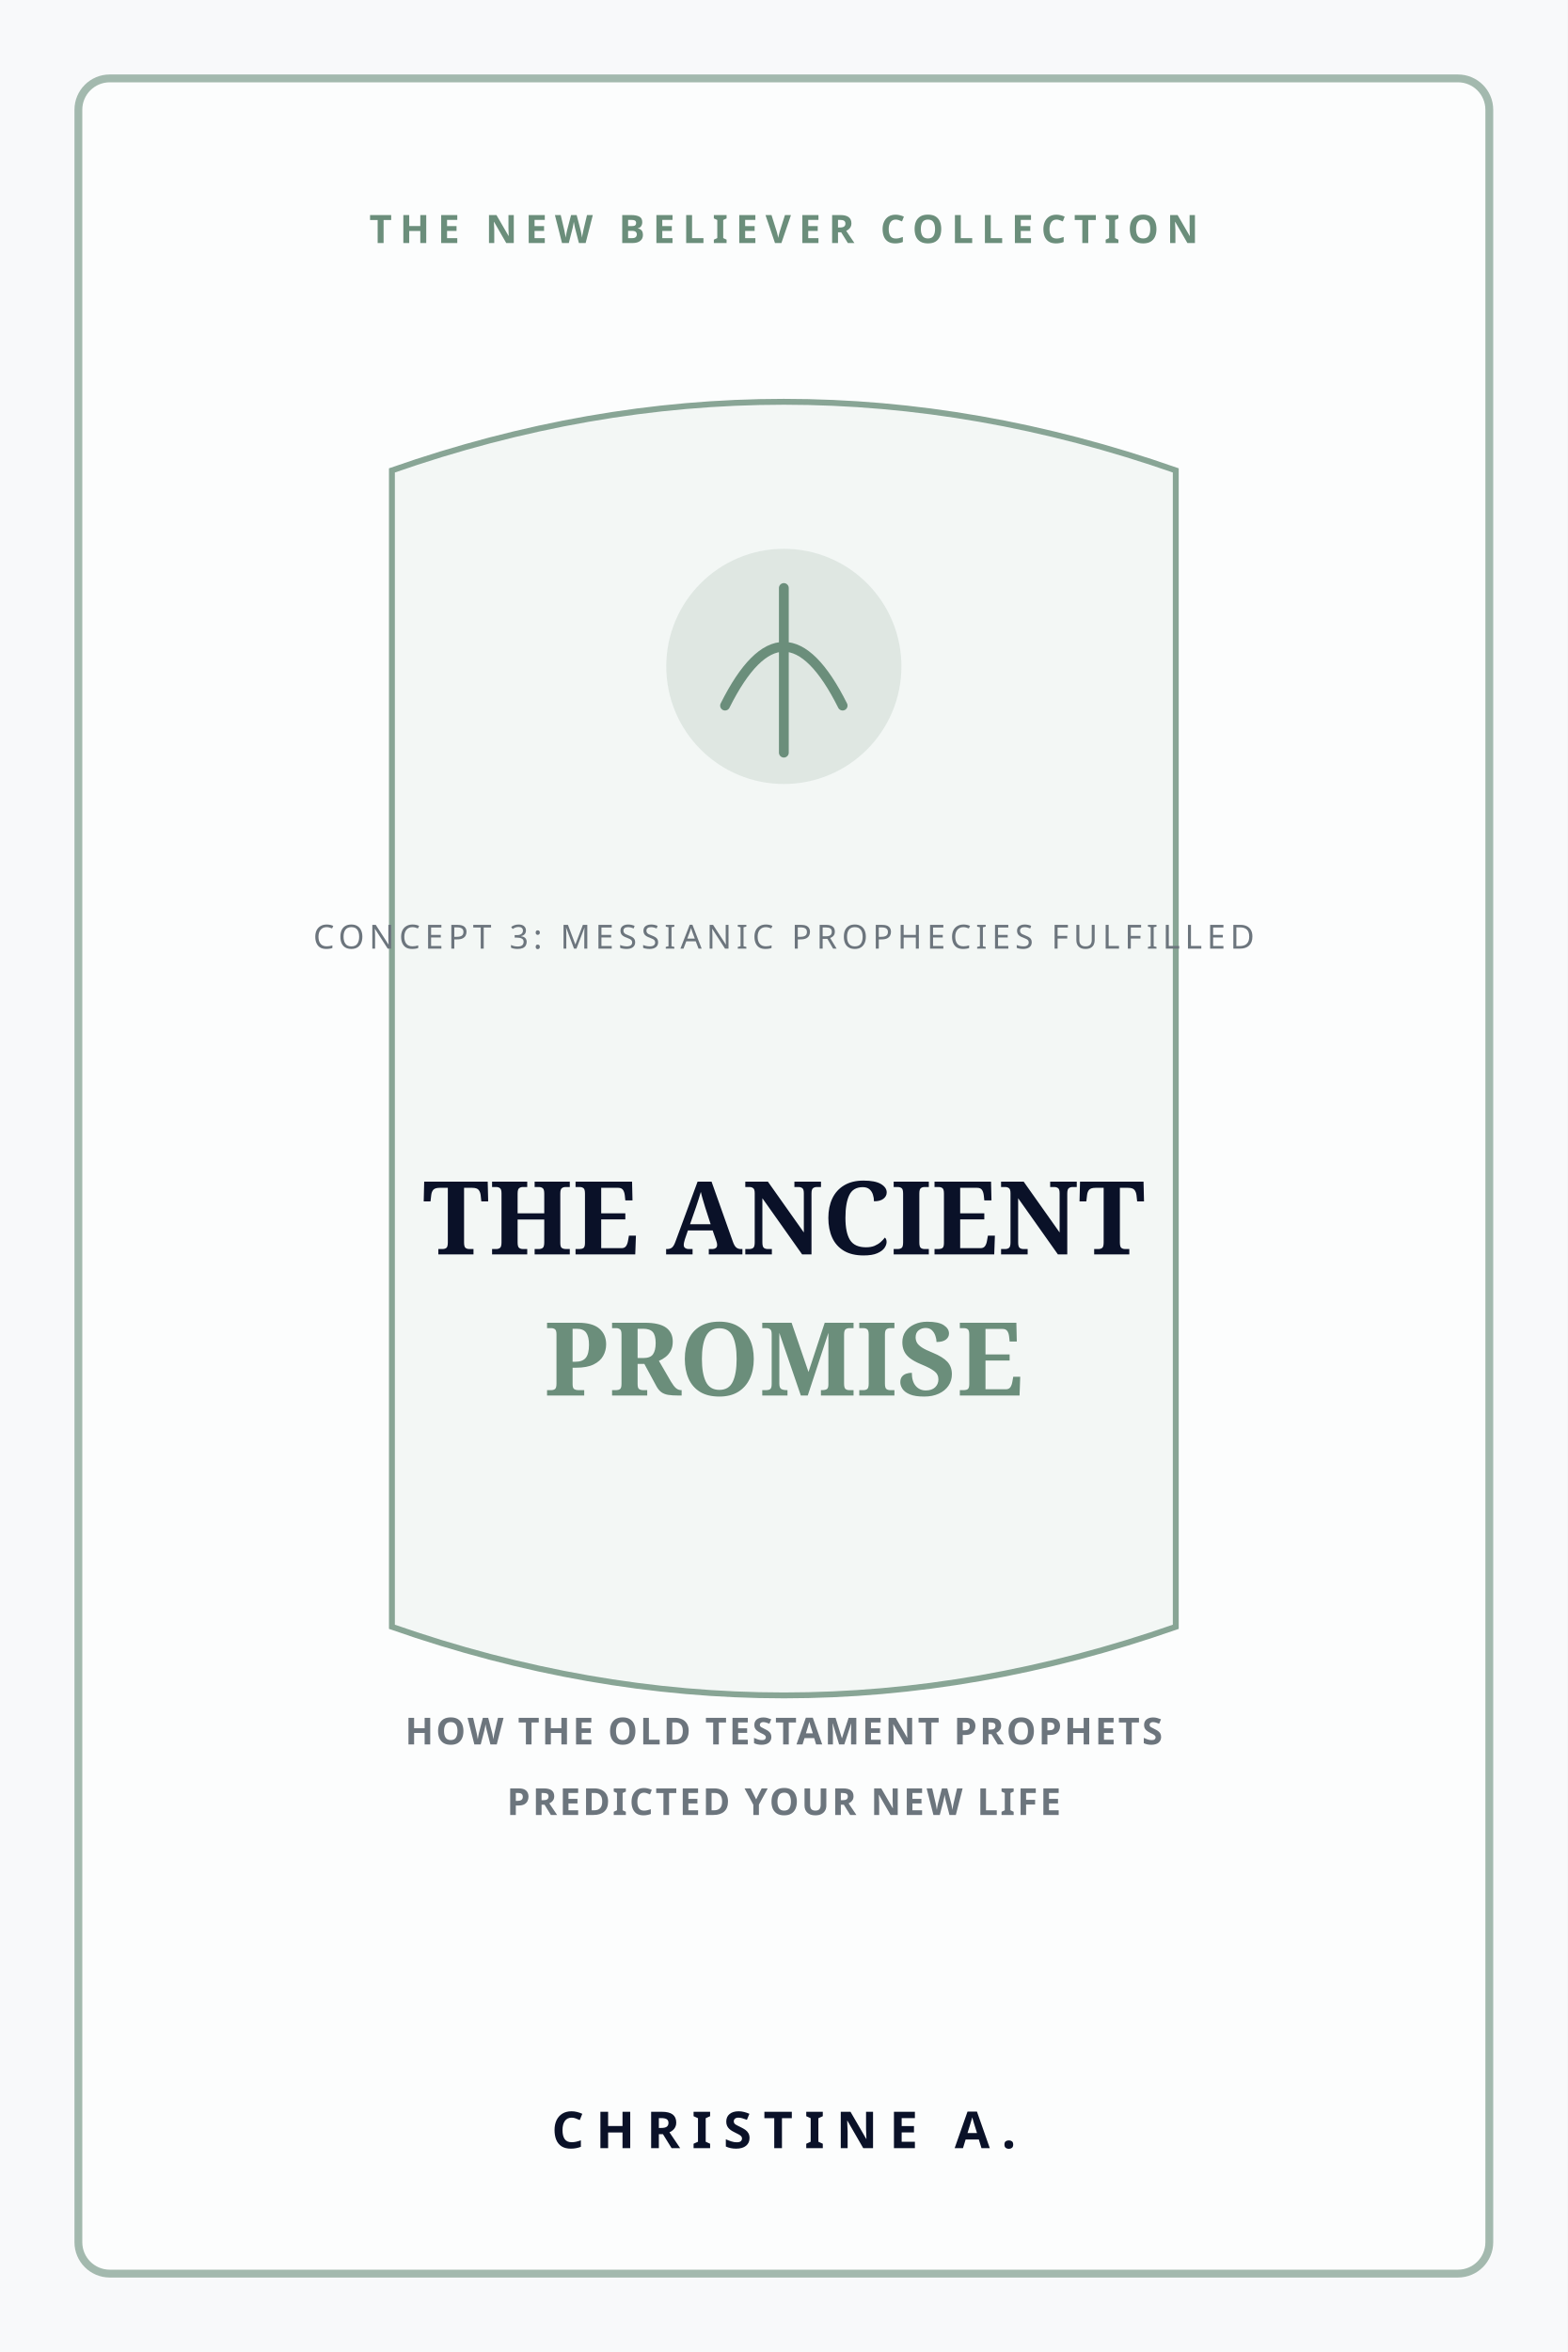
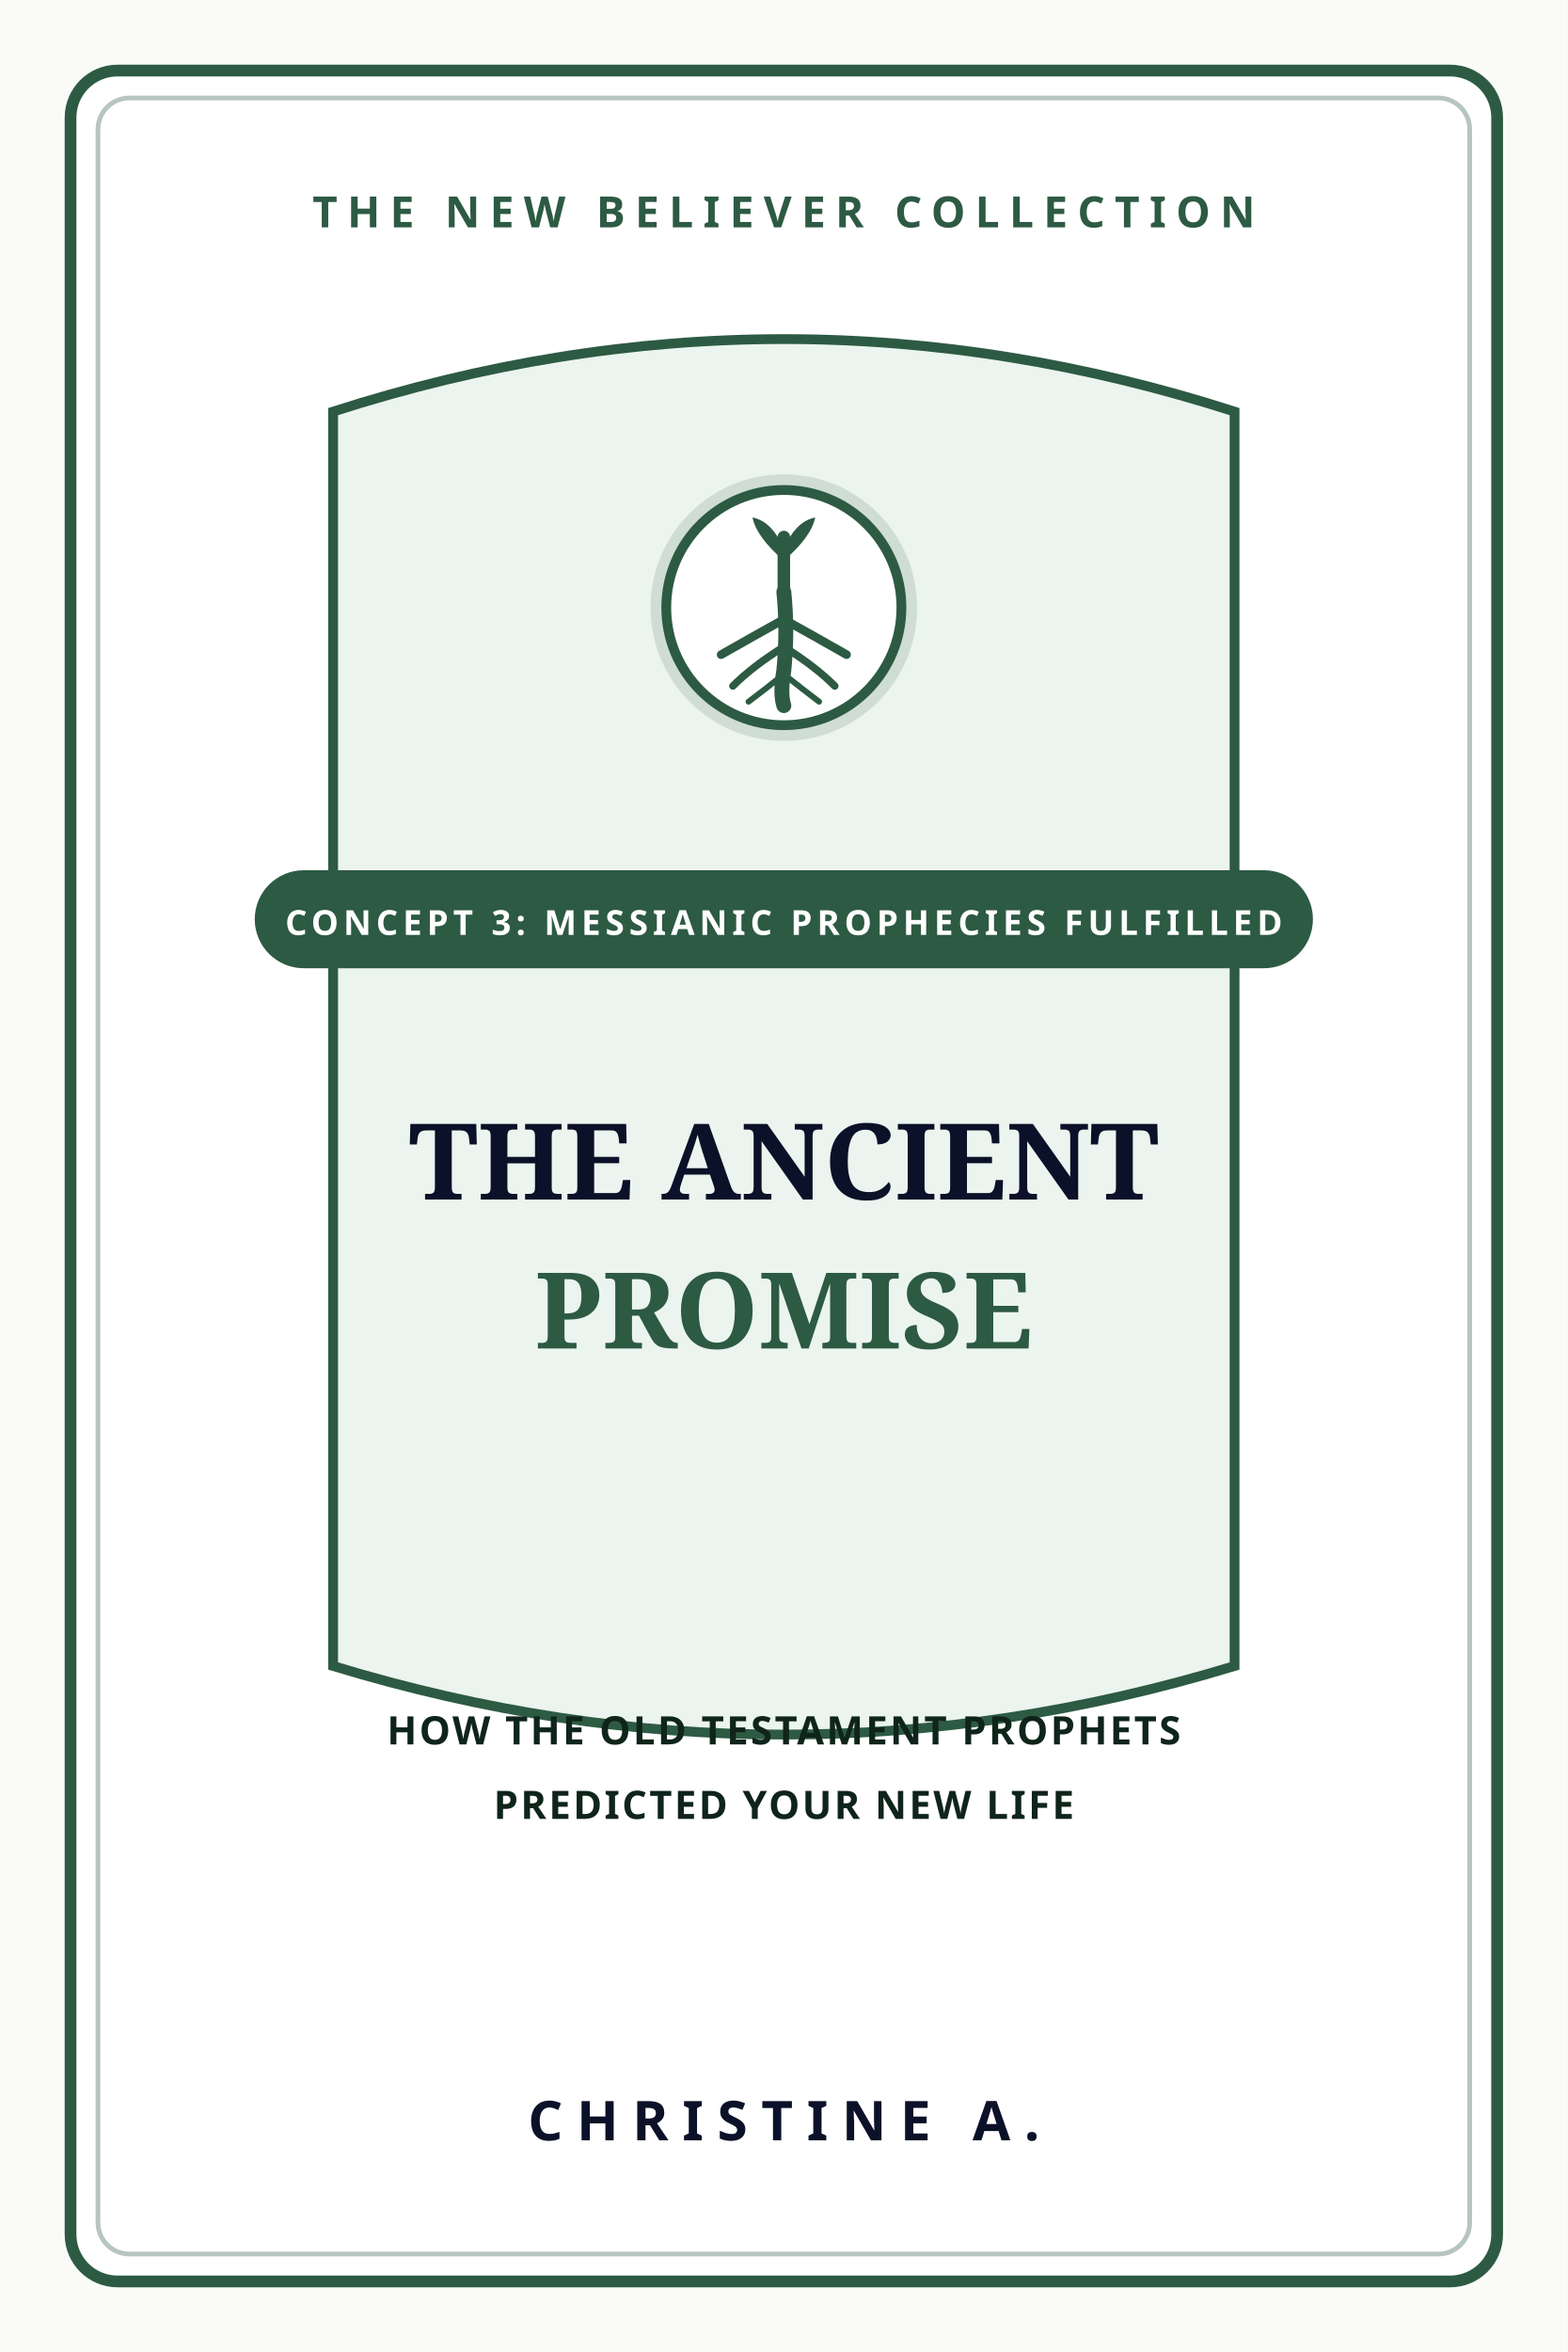
<svg xmlns="http://www.w3.org/2000/svg" viewBox="0 0 400 600" width="100%" height="100%">
-   <rect width="100%" height="100%" fill="#F8F9FA" />
-   <rect x="20" y="20" width="360" height="560" rx="8" fill="#FFFFFF" stroke="#6B8E7B" stroke-width="2" opacity="0.6" />
-   <path d="M 100 120 Q 200 85 300 120 L 300 415 Q 200 450 100 415 Z" fill="#F1F5F3" stroke="#6B8E7B" stroke-width="1.5" opacity="0.8" />
-   <circle cx="200" cy="170" r="30" fill="#6B8E7B" opacity="0.15" />
-   <path d="M 185 180 Q 200 150 215 180 M 200 150 L 200 192" stroke="#6B8E7B" stroke-width="2.5" fill="none" stroke-linecap="round" />
-   <text x="200" y="62" font-family="'Montserrat', sans-serif" font-size="10" font-weight="bold" fill="#6B8E7B" text-anchor="middle" letter-spacing="2">THE NEW BELIEVER COLLECTION</text>
-   <text x="200" y="242" font-family="'Montserrat', sans-serif" font-size="8.5" fill="#6C757D" text-anchor="middle" letter-spacing="1.2">CONCEPT 3: MESSIANIC PROPHECIES FULFILLED</text>
-   <text x="200" y="320" font-family="'Playfair Display', Georgia, serif" font-size="26" font-weight="bold" fill="#0A1128" text-anchor="middle">THE ANCIENT</text>
-   <text x="200" y="356" font-family="'Playfair Display', Georgia, serif" font-size="26" font-weight="bold" fill="#6B8E7B" text-anchor="middle">PROMISE</text>
-   <text x="200" y="445" font-family="'Montserrat', sans-serif" font-size="9.5" font-weight="600" fill="#6C757D" text-anchor="middle" letter-spacing="0.6">HOW THE OLD TESTAMENT PROPHETS</text>
-   <text x="200" y="463" font-family="'Montserrat', sans-serif" font-size="9.5" font-weight="600" fill="#6C757D" text-anchor="middle" letter-spacing="0.6">PREDICTED YOUR NEW LIFE</text>
-   <text x="200" y="548" font-family="'Montserrat', sans-serif" font-size="13" font-weight="bold" fill="#0A1128" text-anchor="middle" letter-spacing="3">CHRISTINE A.</text>
+   <rect width="100%" height="100%" fill="#FAFBF9" />
+   <rect x="18" y="18" width="364" height="564" rx="12" fill="#FFFFFF" stroke="#2D5A43" stroke-width="3" />
+   <rect x="25" y="25" width="350" height="550" rx="8" fill="none" stroke="#2D5A43" stroke-width="1.2" opacity="0.35" />
+   <path d="M 85 105 Q 200 68 315 105 L 315 425 Q 200 460 85 425 Z" fill="#EBF4EE" stroke="#2D5A43" stroke-width="2.5" />
+   <g transform="translate(200, 155)">
+     <circle cx="0" cy="0" r="34" fill="#2D5A43" opacity="0.15" />
+     <circle cx="0" cy="0" r="30" fill="#FFFFFF" stroke="#2D5A43" stroke-width="2.5" />
+     <path d="M 0 -18 L 0 -4" stroke="#2D5A43" stroke-width="3.2" stroke-linecap="round" />
+     <path d="M 0 -12 Q -7 -18 -8 -23 Q -3 -22 0 -15" fill="#2D5A43" />
+     <path d="M 0 -12 Q 7 -18 8 -23 Q 3 -22 0 -15" fill="#2D5A43" />
+     <path d="M 0 -4 Q 1 6 0 16 Q -1 22 0 25" stroke="#2D5A43" stroke-width="3.8" fill="none" stroke-linecap="round" />
+     <path d="M 0 3 Q -9 8 -16 12" stroke="#2D5A43" stroke-width="2.2" fill="none" stroke-linecap="round" />
+     <path d="M 0 3 Q 9 8 16 12" stroke="#2D5A43" stroke-width="2.2" fill="none" stroke-linecap="round" />
+     <path d="M 0 10 Q -8 15 -13 20" stroke="#2D5A43" stroke-width="1.9" fill="none" stroke-linecap="round" />
+     <path d="M 0 10 Q 8 15 13 20" stroke="#2D5A43" stroke-width="1.9" fill="none" stroke-linecap="round" />
+     <path d="M 0 17 Q -5 21 -9 24" stroke="#2D5A43" stroke-width="1.5" fill="none" stroke-linecap="round" />
+     <path d="M 0 17 Q 5 21 9 24" stroke="#2D5A43" stroke-width="1.5" fill="none" stroke-linecap="round" />
+   </g>
+   <text x="200" y="58" font-family="'Montserrat', system-ui, sans-serif" font-size="11" font-weight="800" fill="#2D5A43" text-anchor="middle" letter-spacing="2.5">THE NEW BELIEVER COLLECTION</text>
+   <rect x="65" y="222" width="270" height="25" rx="12.5" fill="#2D5A43" />
+   <text x="200" y="238.5" font-family="'Montserrat', system-ui, sans-serif" font-size="8.8" font-weight="800" fill="#FFFFFF" text-anchor="middle" letter-spacing="1.2">CONCEPT 3: MESSIANIC PROPHECIES FULFILLED</text>
+   <text x="200" y="306" font-family="'Playfair Display', Georgia, serif" font-size="27" font-weight="bold" fill="#0A1128" text-anchor="middle">THE ANCIENT</text>
+   <text x="200" y="344" font-family="'Playfair Display', Georgia, serif" font-size="27" font-weight="bold" fill="#2D5A43" text-anchor="middle">PROMISE</text>
+   <text x="200" y="445" font-family="'Montserrat', system-ui, sans-serif" font-size="10" font-weight="800" fill="#0F241A" text-anchor="middle" letter-spacing="0.6">HOW THE OLD TESTAMENT PROPHETS</text>
+   <text x="200" y="464" font-family="'Montserrat', system-ui, sans-serif" font-size="10" font-weight="800" fill="#0F241A" text-anchor="middle" letter-spacing="0.6">PREDICTED YOUR NEW LIFE</text>
+   <text x="200" y="546" font-family="'Montserrat', system-ui, sans-serif" font-size="14" font-weight="800" fill="#0A1128" text-anchor="middle" letter-spacing="3.5">CHRISTINE A.</text>
</svg>
